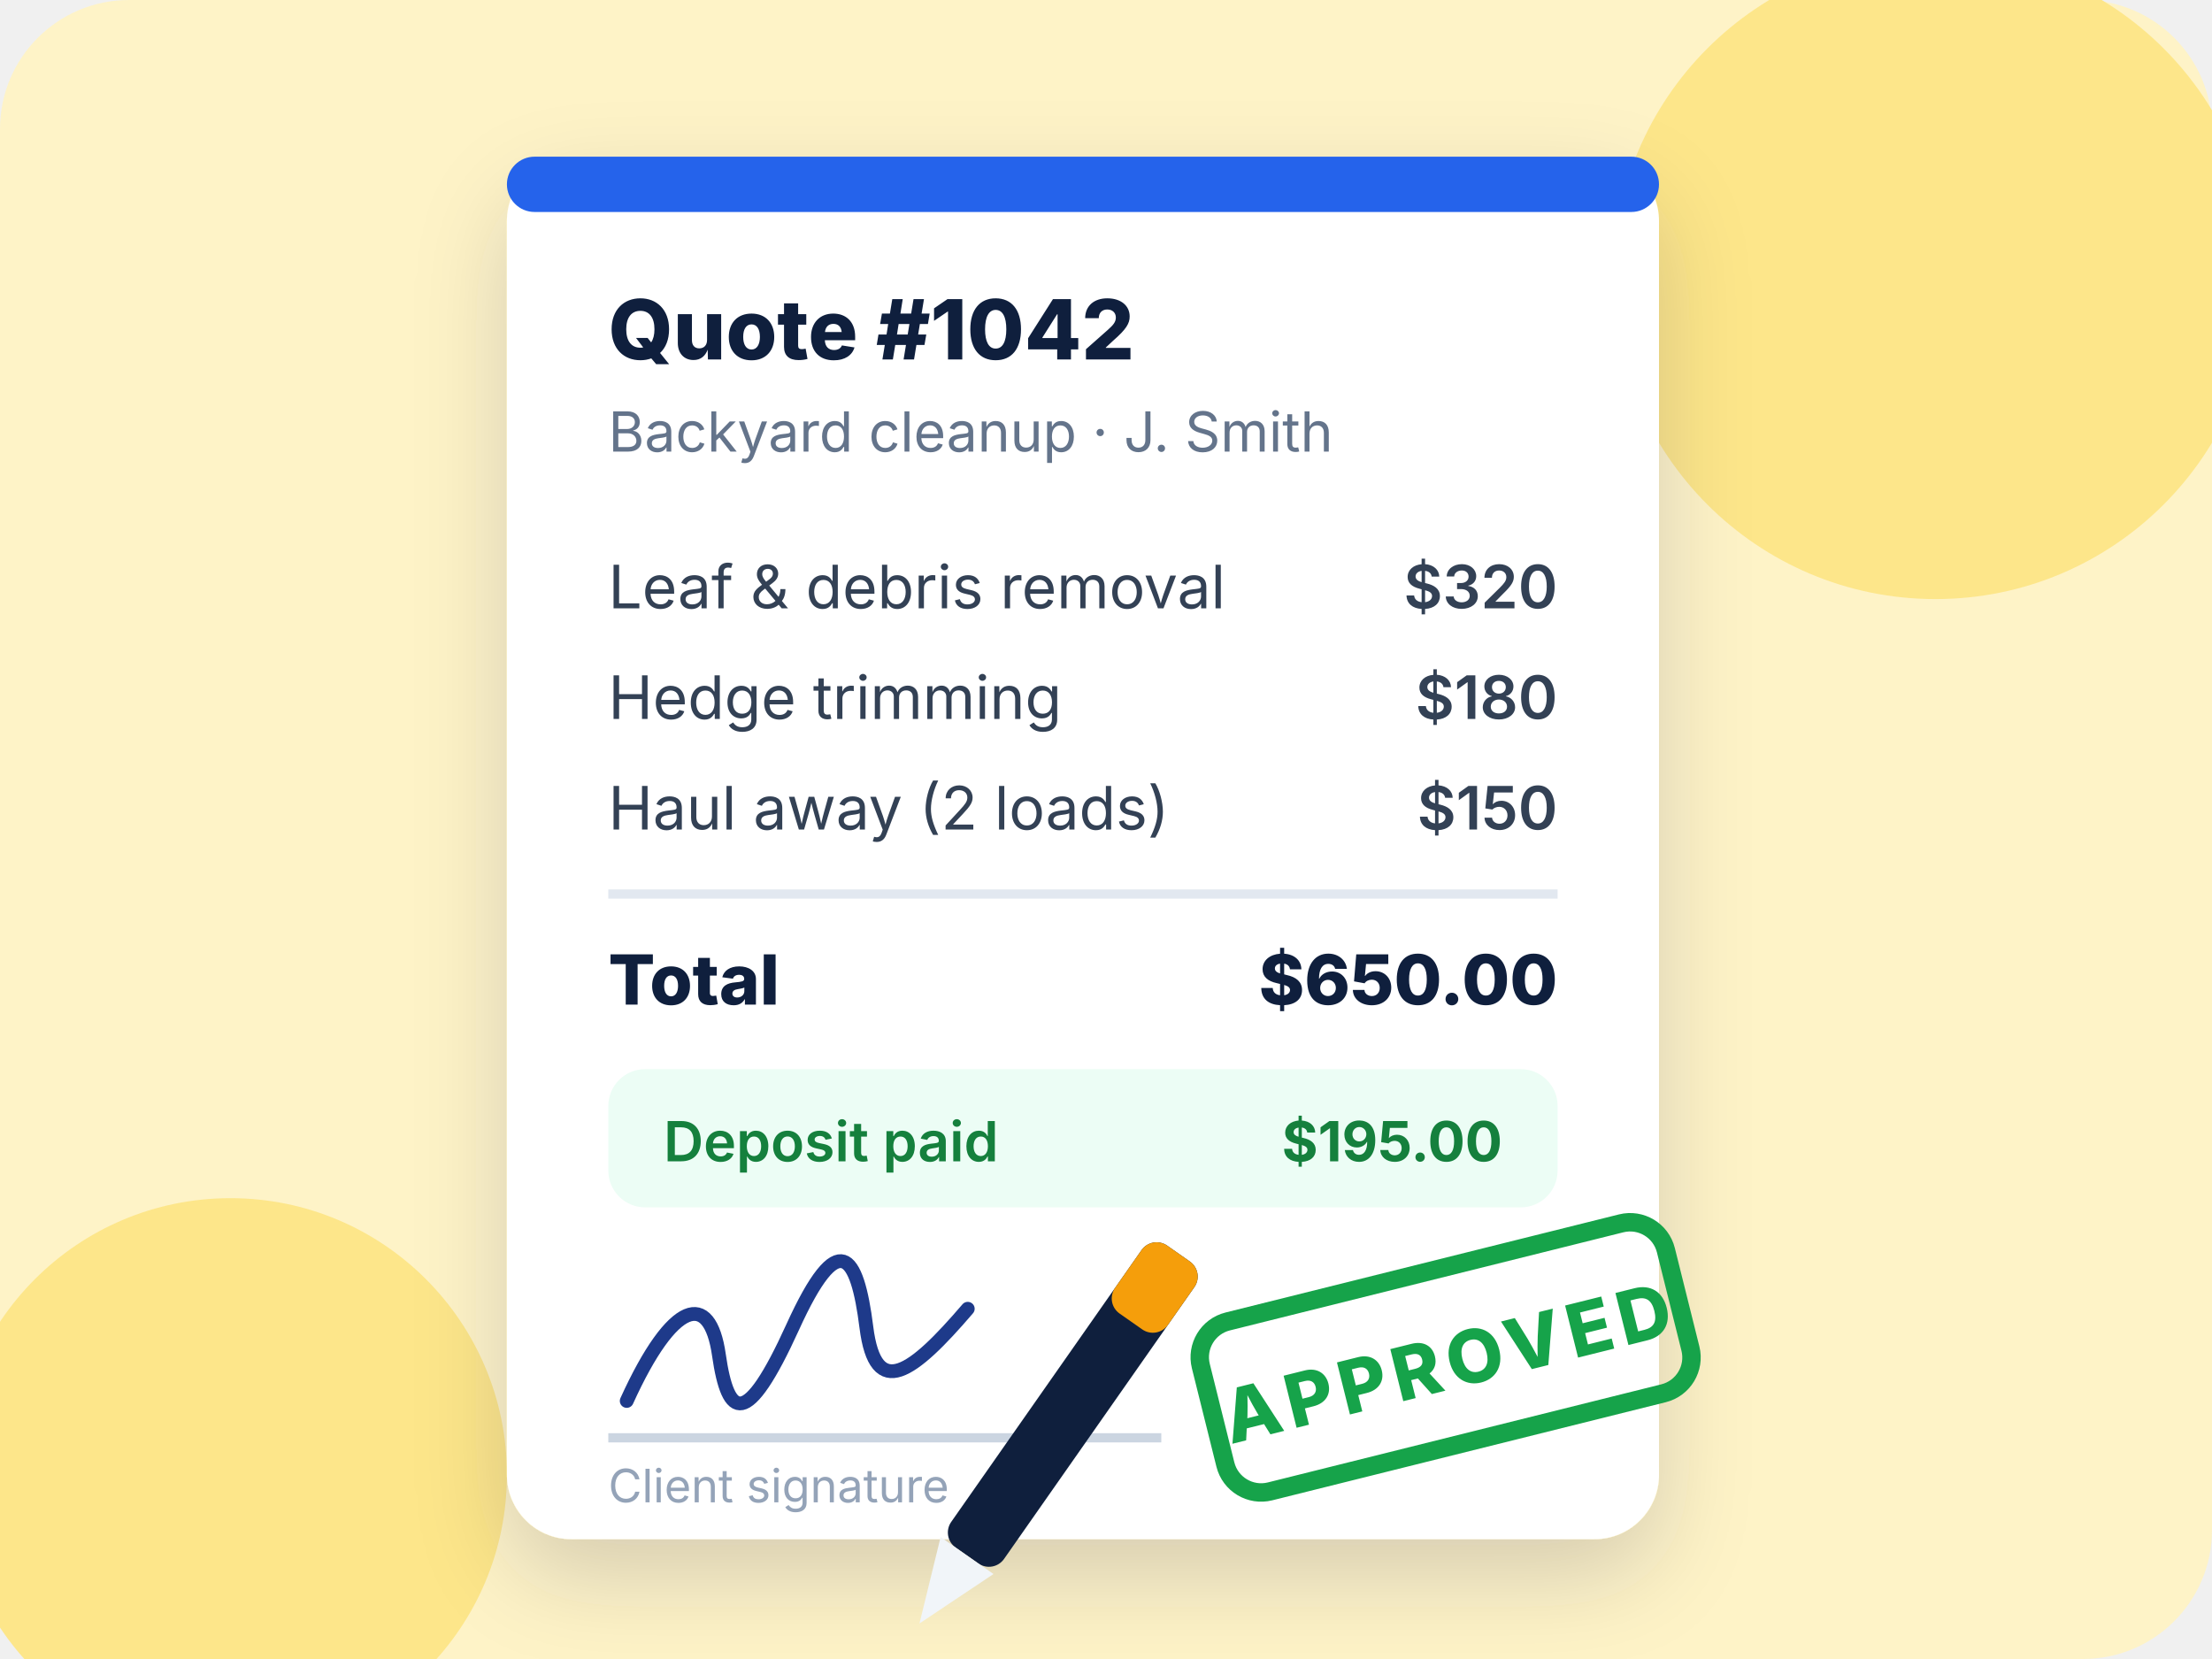
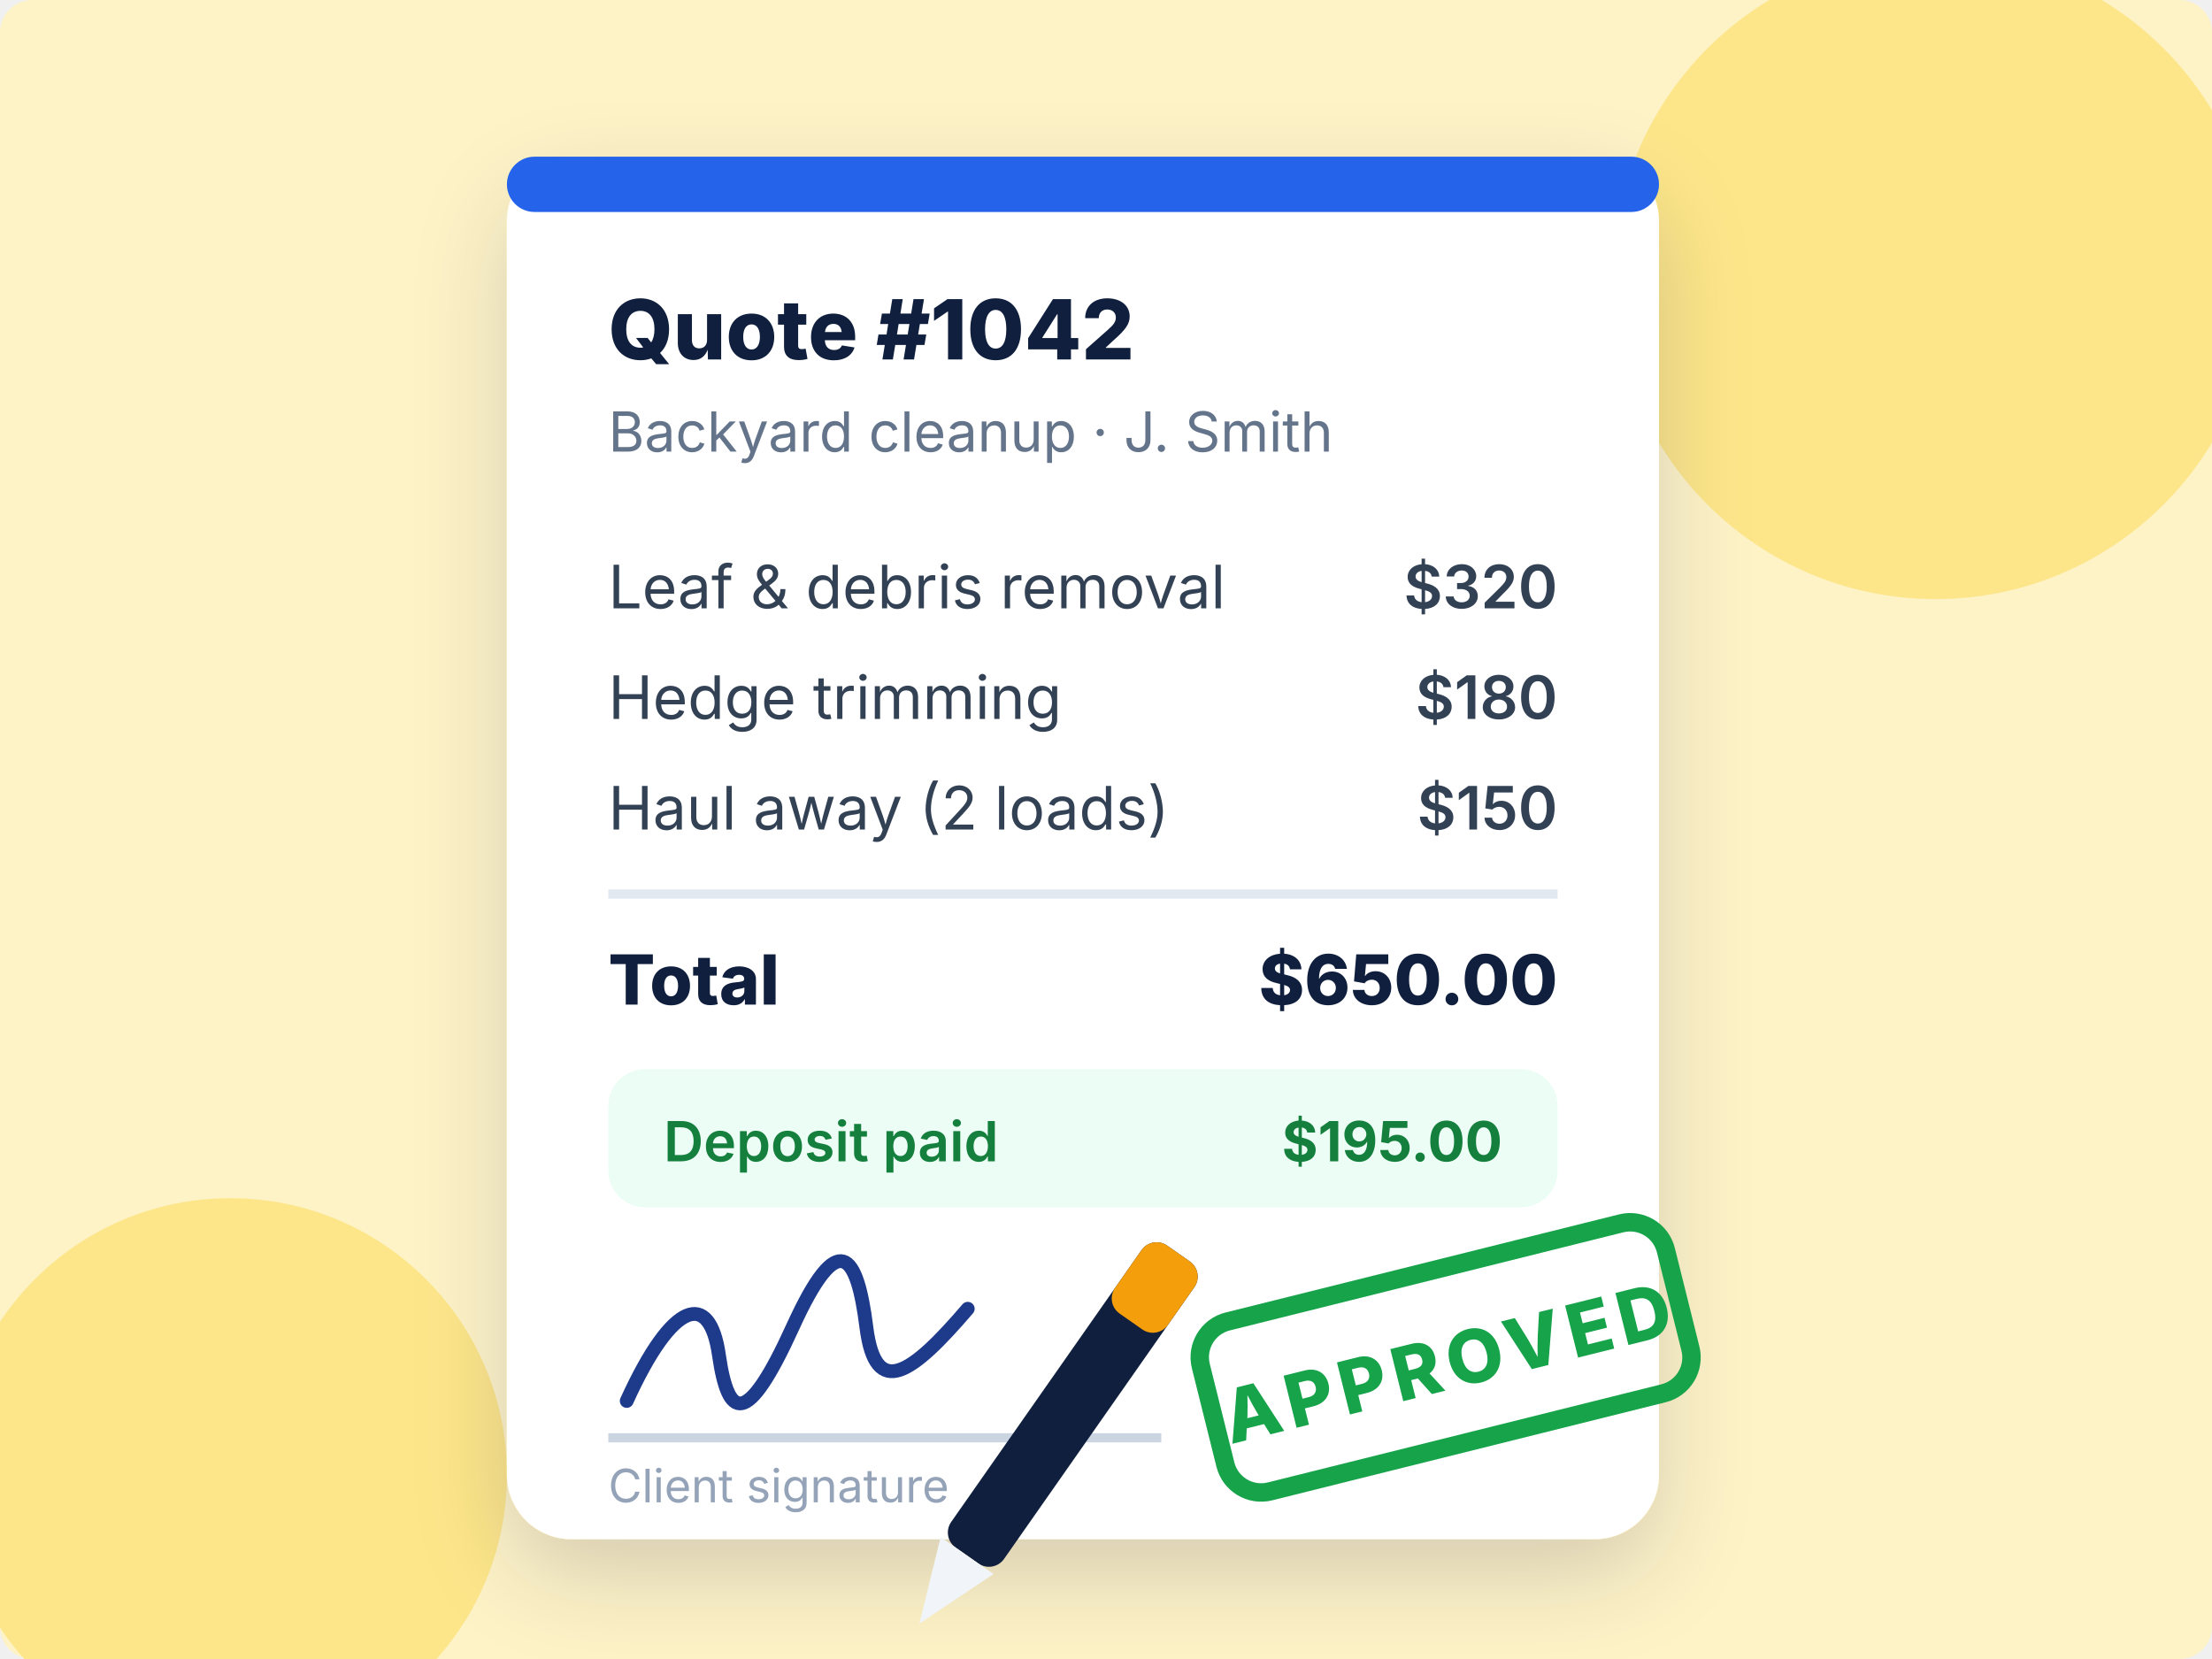
<svg xmlns="http://www.w3.org/2000/svg" viewBox="0 0 480 360" role="img" aria-labelledby="t">
  <defs>
    <filter id="sh" x="-20%" y="-20%" width="140%" height="160%">
      <feDropShadow dx="0" dy="8" stdDeviation="10" flood-color="#0f1f3d" flood-opacity=".16" />
    </filter>
  </defs>
-   <rect width="480" height="360" rx="28" fill="#fef3c7" />
+   <rect width="480" height="360" rx="7" fill="#fef3c7" />
  <circle cx="420" cy="60" r="70" fill="#fde68a" />
  <circle cx="50" cy="320" r="60" fill="#fde68a" />
  <g filter="url(#sh)">
    <rect x="110" y="34" width="250" height="300" rx="14" fill="#fff" />
  </g>
  <rect x="110" y="34" width="250" height="12" rx="6" fill="#2563eb" />
  <text x="132" y="78" font-family="Inter,system-ui,sans-serif" font-size="18" font-weight="800" fill="#0f1f3d">Quote #1042</text>
  <text x="132" y="98" font-family="Inter,system-ui,sans-serif" font-size="12" fill="#64748b">Backyard cleanup · J. Smith</text>
  <g font-family="Inter,system-ui,sans-serif" font-size="13" fill="#334155">
    <text x="132" y="132">Leaf &amp; debris removal</text>
    <text x="338" y="132" text-anchor="end" font-weight="600">$320</text>
    <text x="132" y="156">Hedge trimming</text>
    <text x="338" y="156" text-anchor="end" font-weight="600">$180</text>
    <text x="132" y="180">Haul away (2 loads)</text>
    <text x="338" y="180" text-anchor="end" font-weight="600">$150</text>
  </g>
  <path d="M132 194h206" stroke="#e2e8f0" stroke-width="2" />
  <text x="132" y="218" font-family="Inter,system-ui,sans-serif" font-size="15" font-weight="800" fill="#0f1f3d">Total</text>
  <text x="338" y="218" text-anchor="end" font-family="Inter,system-ui,sans-serif" font-size="15" font-weight="800" fill="#0f1f3d">$650.00</text>
  <rect x="132" y="232" width="206" height="30" rx="8" fill="#ecfdf5" />
  <text x="144" y="252" font-family="Inter,system-ui,sans-serif" font-size="12" font-weight="600" fill="#15803d">Deposit paid</text>
  <text x="326" y="252" text-anchor="end" font-family="Inter,system-ui,sans-serif" font-size="12" font-weight="700" fill="#15803d">$195.00</text>
  <path d="M136 304c10-22 18-24 20-10s6 16 16-6 14-16 16 0 10 10 22-4" fill="none" stroke="#1e3a8a" stroke-width="3" stroke-linecap="round" stroke-linejoin="round" />
  <path d="M132 312h120" stroke="#cbd5e1" stroke-width="2" />
  <text x="132" y="326" font-family="Inter,system-ui,sans-serif" font-size="10" fill="#94a3b8">Client signature</text>
  <g transform="rotate(-14 312 296)">
    <rect x="262" y="276" width="104" height="38" rx="8" fill="none" stroke="#16a34a" stroke-width="4" />
    <text x="314" y="302" text-anchor="middle" font-family="Inter,system-ui,sans-serif" font-size="16" font-weight="800" fill="#16a34a" letter-spacing="1.5">APPROVED</text>
  </g>
  <g transform="translate(250 268) rotate(35)">
    <rect x="0" y="0" width="14" height="80" rx="4" fill="#0f1f3d" />
    <rect x="0" y="0" width="14" height="18" rx="4" fill="#f59e0b" />
    <path d="M0 80l7 18 7-18z" fill="#f1f5f9" />
  </g>
</svg>
